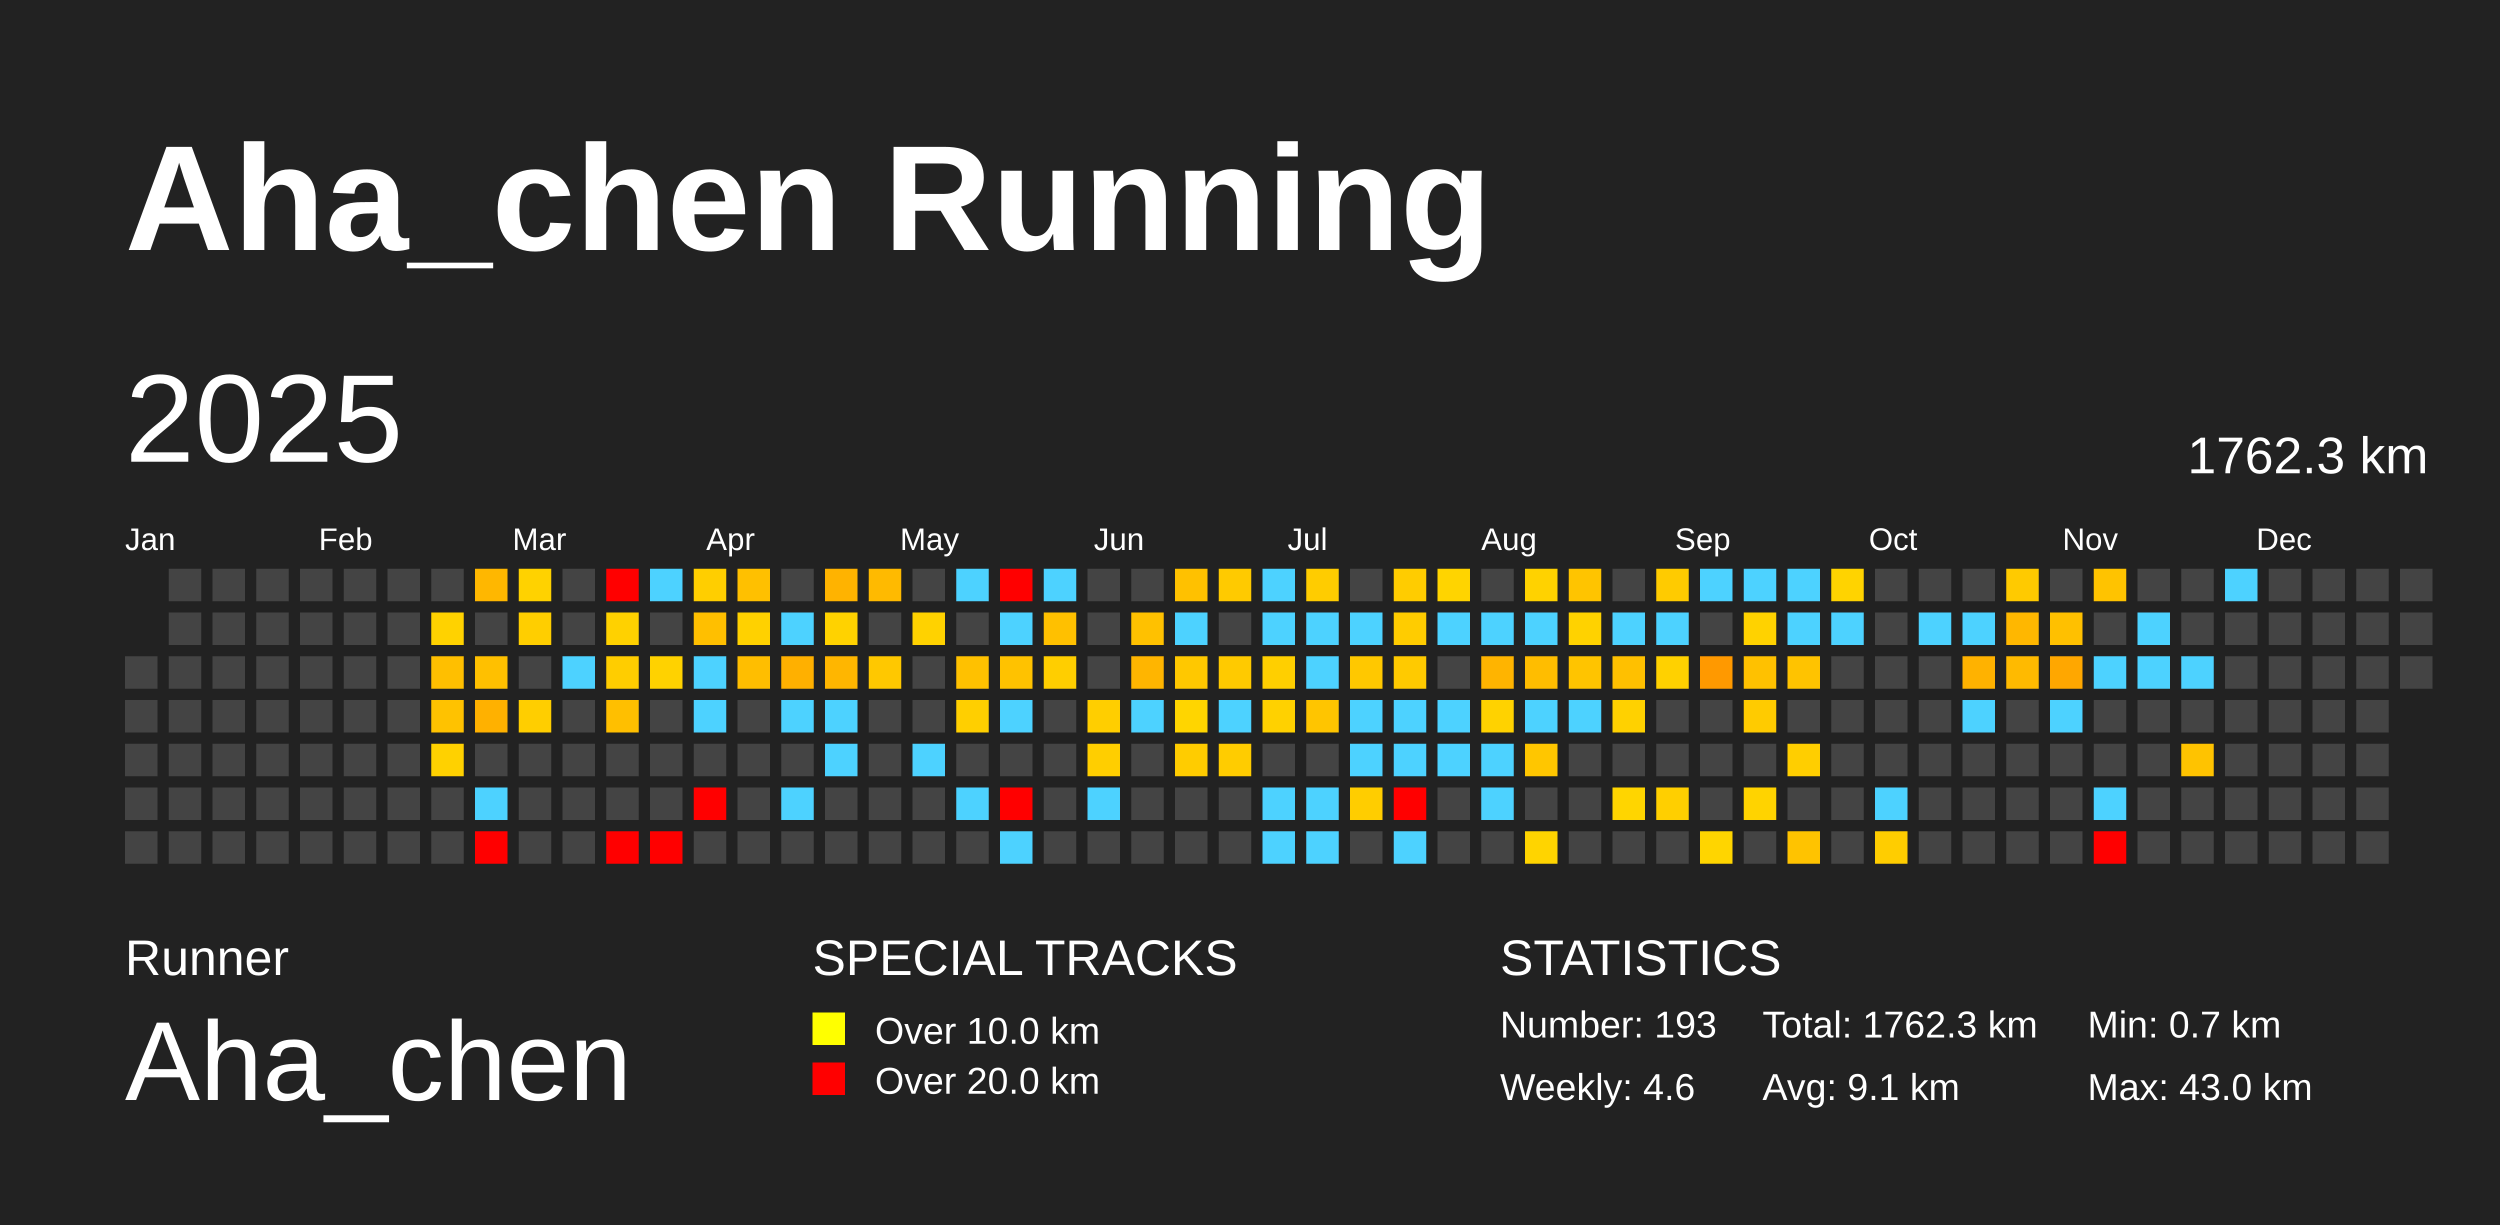
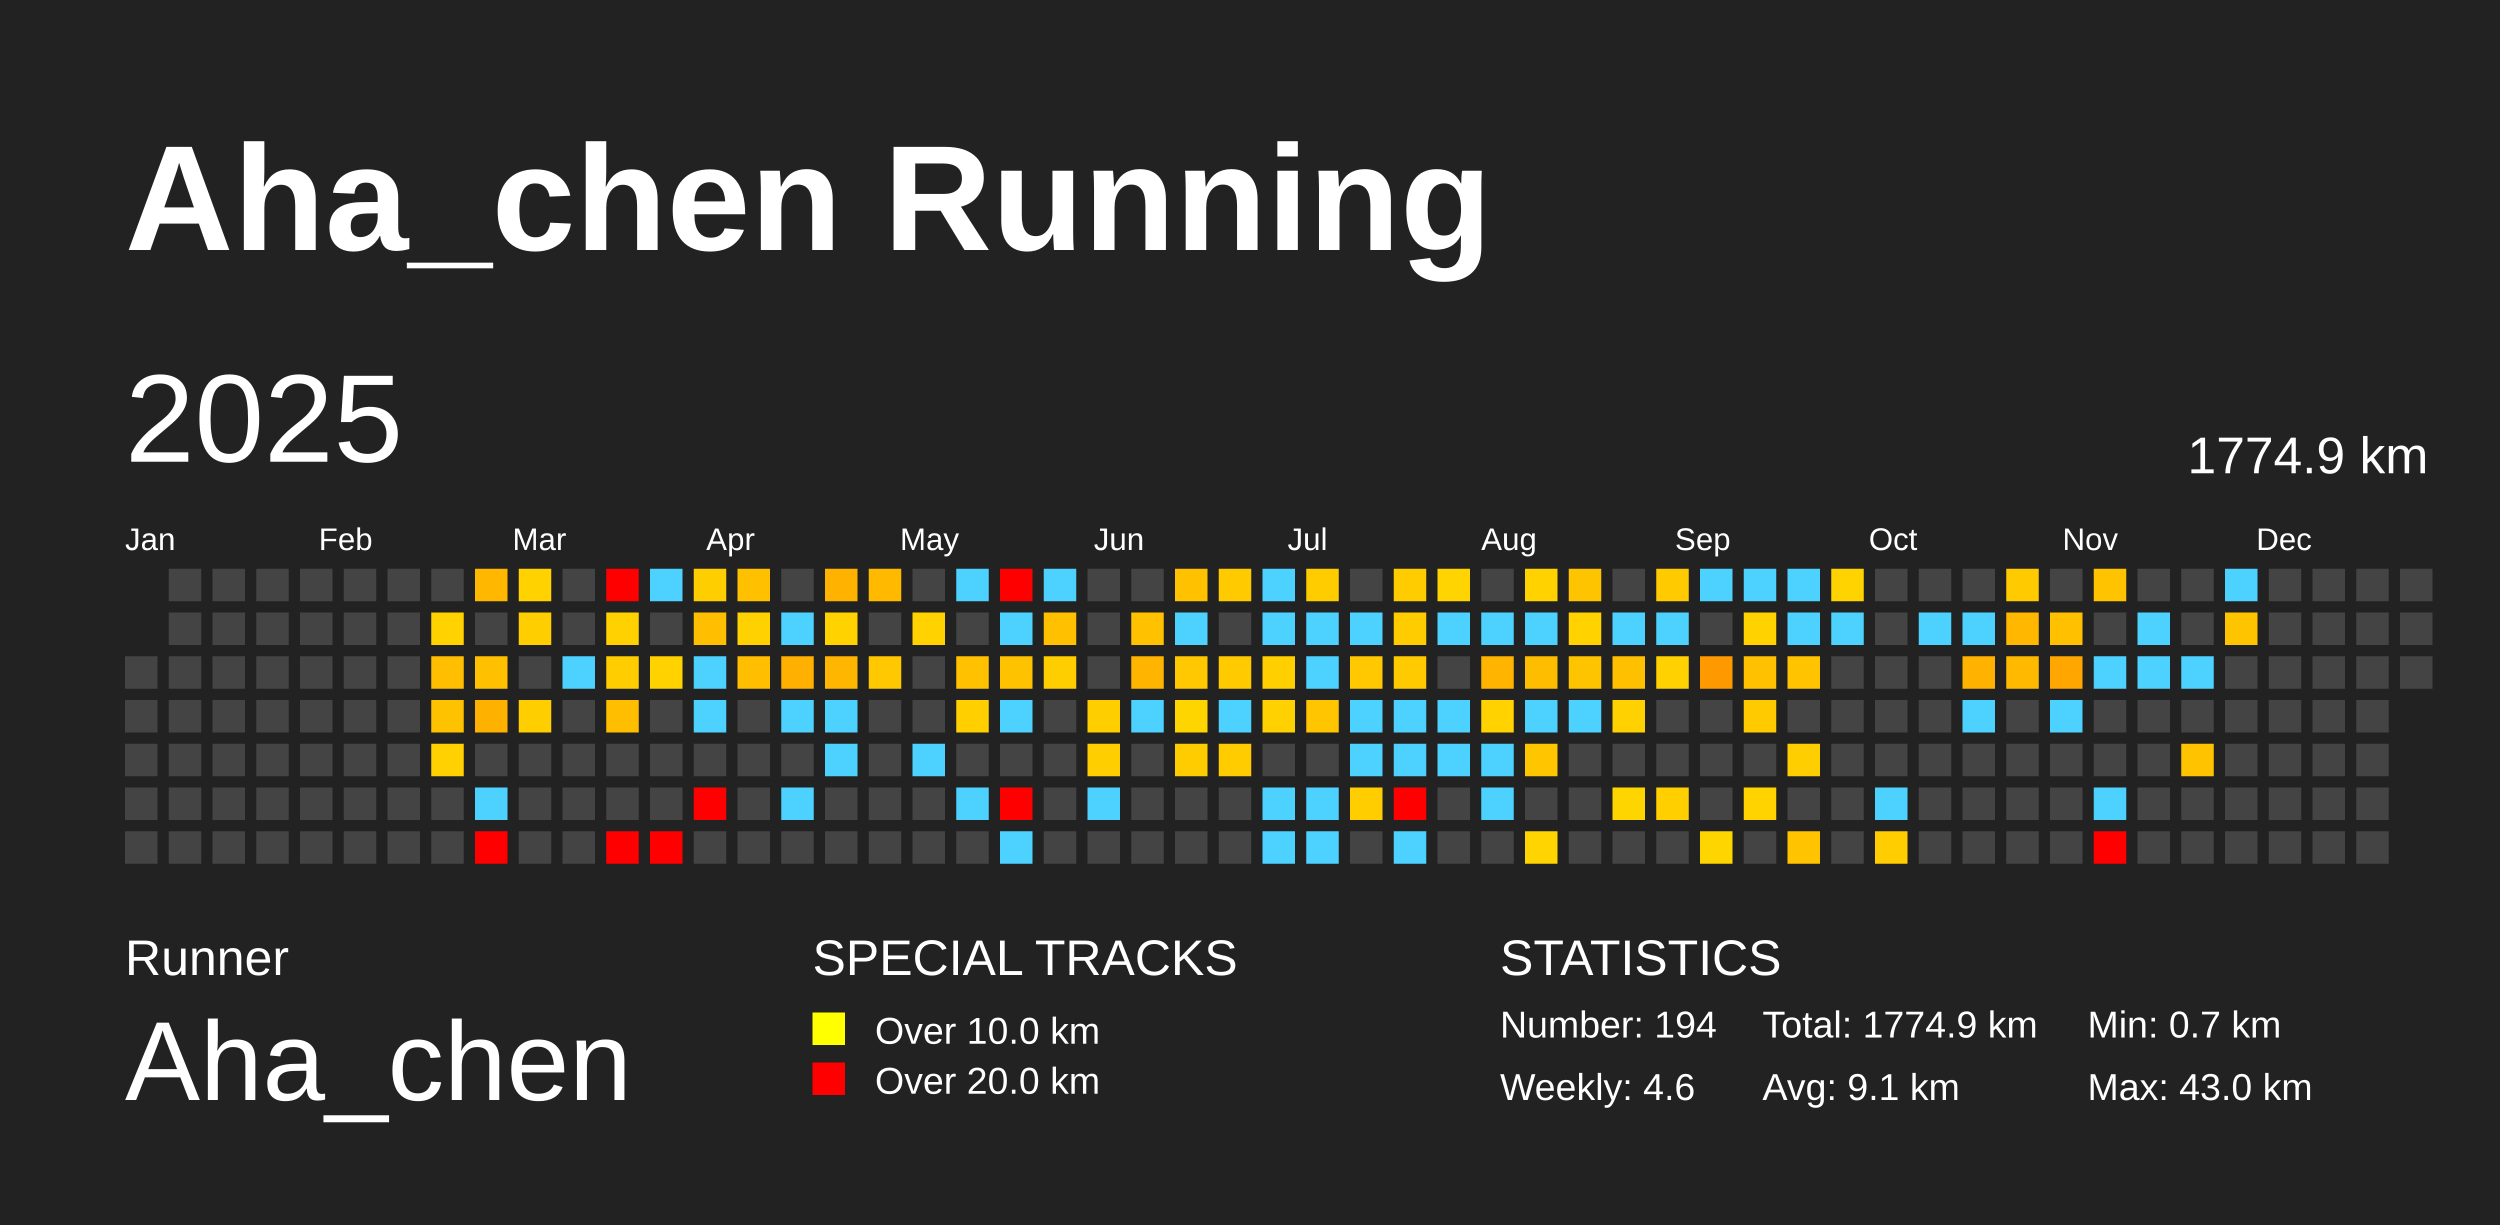
<svg xmlns="http://www.w3.org/2000/svg" baseProfile="full" height="98mm" version="1.1" viewBox="0,0,200,98" width="200mm">
  <defs />
  <rect fill="#222222" height="98" width="200" x="0" y="0" />
  <text fill="#FFFFFF" style="font-size:12px; font-family:Arial; font-weight:bold;" x="10" y="20">Aha_chen Running</text>
  <text fill="#FFFFFF" style="font-size:4px; font-family:Arial" x="10" y="78">Runner</text>
  <text fill="#FFFFFF" style="font-size:9px; font-family:Arial" x="10" y="88">Aha_chen</text>
  <text fill="#FFFFFF" style="font-size:4px; font-family:Arial" x="65" y="78">SPECIAL TRACKS</text>
  <rect fill="yellow" height="2.6" width="2.6" x="65" y="81" />
  <text fill="#FFFFFF" style="font-size:3px; font-family:Arial" x="70" y="83.5">Over 10.0 km</text>
  <rect fill="red" height="2.6" width="2.6" x="65" y="85" />
  <text fill="#FFFFFF" style="font-size:3px; font-family:Arial" x="70" y="87.5">Over 20.0 km</text>
  <text fill="#FFFFFF" style="font-size:4px; font-family:Arial" x="120" y="78">STATISTICS</text>
-   <text fill="#FFFFFF" style="font-size:3px; font-family:Arial" x="120" y="83">Number: 193</text>
+   <text fill="#FFFFFF" style="font-size:3px; font-family:Arial" x="120" y="83">Number: 194</text>
  <text fill="#FFFFFF" style="font-size:3px; font-family:Arial" x="120" y="88">Weekly: 4.6</text>
-   <text fill="#FFFFFF" style="font-size:3px; font-family:Arial" x="141" y="83">Total: 1762.3 km</text>
+   <text fill="#FFFFFF" style="font-size:3px; font-family:Arial" x="141" y="83">Total: 1774.9 km</text>
  <text fill="#FFFFFF" style="font-size:3px; font-family:Arial" x="141" y="88">Avg: 9.1 km</text>
  <text fill="#FFFFFF" style="font-size:3px; font-family:Arial" x="167" y="83">Min: 0.7 km</text>
  <text fill="#FFFFFF" style="font-size:3px; font-family:Arial" x="167" y="88">Max: 43.0 km</text>
  <text dominant-baseline="hanging" fill="#FFFFFF" style="font-size:10.0px; font-family:Arial;" x="10" y="30">2025</text>
-   <text dominant-baseline="hanging" fill="#FFFFFF" style="font-size:4.125px; font-family:Arial;" x="175" y="35">1762.3 km</text>
+   <text dominant-baseline="hanging" fill="#FFFFFF" style="font-size:4.125px; font-family:Arial;" x="175" y="35">1774.9 km</text>
  <text fill="#FFFFFF" style="font-size:2.5px; font-family:Arial" x="10.0" y="44">Jan</text>
  <text fill="#FFFFFF" style="font-size:2.5px; font-family:Arial" x="25.5" y="44">Feb</text>
  <text fill="#FFFFFF" style="font-size:2.5px; font-family:Arial" x="41.0" y="44">Mar</text>
  <text fill="#FFFFFF" style="font-size:2.5px; font-family:Arial" x="56.5" y="44">Apr</text>
  <text fill="#FFFFFF" style="font-size:2.5px; font-family:Arial" x="72.0" y="44">May</text>
  <text fill="#FFFFFF" style="font-size:2.5px; font-family:Arial" x="87.5" y="44">Jun</text>
  <text fill="#FFFFFF" style="font-size:2.5px; font-family:Arial" x="103.0" y="44">Jul</text>
  <text fill="#FFFFFF" style="font-size:2.5px; font-family:Arial" x="118.5" y="44">Aug</text>
  <text fill="#FFFFFF" style="font-size:2.5px; font-family:Arial" x="134.0" y="44">Sep</text>
  <text fill="#FFFFFF" style="font-size:2.5px; font-family:Arial" x="149.5" y="44">Oct</text>
  <text fill="#FFFFFF" style="font-size:2.5px; font-family:Arial" x="165.0" y="44">Nov</text>
  <text fill="#FFFFFF" style="font-size:2.5px; font-family:Arial" x="180.5" y="44">Dec</text>
  <rect fill="#444444" height="2.6" width="2.6" x="10.0" y="52.5" />
  <rect fill="#444444" height="2.6" width="2.6" x="10.0" y="56.0" />
  <rect fill="#444444" height="2.6" width="2.6" x="10.0" y="59.5" />
  <rect fill="#444444" height="2.6" width="2.6" x="10.0" y="63.0" />
  <rect fill="#444444" height="2.6" width="2.6" x="10.0" y="66.5" />
  <rect fill="#444444" height="2.6" width="2.6" x="13.5" y="45.5" />
  <rect fill="#444444" height="2.6" width="2.6" x="13.5" y="49.0" />
  <rect fill="#444444" height="2.6" width="2.6" x="13.5" y="52.5" />
  <rect fill="#444444" height="2.6" width="2.6" x="13.5" y="56.0" />
  <rect fill="#444444" height="2.6" width="2.6" x="13.5" y="59.5" />
  <rect fill="#444444" height="2.6" width="2.6" x="13.5" y="63.0" />
  <rect fill="#444444" height="2.6" width="2.6" x="13.5" y="66.5" />
  <rect fill="#444444" height="2.6" width="2.6" x="17.0" y="45.5" />
  <rect fill="#444444" height="2.6" width="2.6" x="17.0" y="49.0" />
  <rect fill="#444444" height="2.6" width="2.6" x="17.0" y="52.5" />
  <rect fill="#444444" height="2.6" width="2.6" x="17.0" y="56.0" />
  <rect fill="#444444" height="2.6" width="2.6" x="17.0" y="59.5" />
  <rect fill="#444444" height="2.6" width="2.6" x="17.0" y="63.0" />
  <rect fill="#444444" height="2.6" width="2.6" x="17.0" y="66.5" />
  <rect fill="#444444" height="2.6" width="2.6" x="20.5" y="45.5" />
  <rect fill="#444444" height="2.6" width="2.6" x="20.5" y="49.0" />
  <rect fill="#444444" height="2.6" width="2.6" x="20.5" y="52.5" />
  <rect fill="#444444" height="2.6" width="2.6" x="20.5" y="56.0" />
  <rect fill="#444444" height="2.6" width="2.6" x="20.5" y="59.5" />
  <rect fill="#444444" height="2.6" width="2.6" x="20.5" y="63.0" />
  <rect fill="#444444" height="2.6" width="2.6" x="20.5" y="66.5" />
  <rect fill="#444444" height="2.6" width="2.6" x="24.0" y="45.5" />
  <rect fill="#444444" height="2.6" width="2.6" x="24.0" y="49.0" />
  <rect fill="#444444" height="2.6" width="2.6" x="24.0" y="52.5" />
  <rect fill="#444444" height="2.6" width="2.6" x="24.0" y="56.0" />
  <rect fill="#444444" height="2.6" width="2.6" x="24.0" y="59.5" />
  <rect fill="#444444" height="2.6" width="2.6" x="24.0" y="63.0" />
  <rect fill="#444444" height="2.6" width="2.6" x="24.0" y="66.5" />
  <rect fill="#444444" height="2.6" width="2.6" x="27.5" y="45.5" />
  <rect fill="#444444" height="2.6" width="2.6" x="27.5" y="49.0" />
  <rect fill="#444444" height="2.6" width="2.6" x="27.5" y="52.5" />
  <rect fill="#444444" height="2.6" width="2.6" x="27.5" y="56.0" />
  <rect fill="#444444" height="2.6" width="2.6" x="27.5" y="59.5" />
  <rect fill="#444444" height="2.6" width="2.6" x="27.5" y="63.0" />
  <rect fill="#444444" height="2.6" width="2.6" x="27.5" y="66.5" />
  <rect fill="#444444" height="2.6" width="2.6" x="31.0" y="45.5" />
  <rect fill="#444444" height="2.6" width="2.6" x="31.0" y="49.0" />
  <rect fill="#444444" height="2.6" width="2.6" x="31.0" y="52.5" />
  <rect fill="#444444" height="2.6" width="2.6" x="31.0" y="56.0" />
  <rect fill="#444444" height="2.6" width="2.6" x="31.0" y="59.5" />
  <rect fill="#444444" height="2.6" width="2.6" x="31.0" y="63.0" />
  <rect fill="#444444" height="2.6" width="2.6" x="31.0" y="66.5" />
  <rect fill="#444444" height="2.6" width="2.6" x="34.5" y="45.5" />
  <rect fill="#ffd200" height="2.6" width="2.6" x="34.5" y="49.0" />
  <rect fill="#ffbf00" height="2.6" width="2.6" x="34.5" y="52.5" />
  <rect fill="#ffc200" height="2.6" width="2.6" x="34.5" y="56.0" />
  <rect fill="#ffd100" height="2.6" width="2.6" x="34.5" y="59.5" />
  <rect fill="#444444" height="2.6" width="2.6" x="34.5" y="63.0" />
  <rect fill="#444444" height="2.6" width="2.6" x="34.5" y="66.5" />
  <rect fill="#ffb700" height="2.6" width="2.6" x="38.0" y="45.5" />
  <rect fill="#444444" height="2.6" width="2.6" x="38.0" y="49.0" />
  <rect fill="#ffc000" height="2.6" width="2.6" x="38.0" y="52.5" />
  <rect fill="#ffb100" height="2.6" width="2.6" x="38.0" y="56.0" />
  <rect fill="#444444" height="2.6" width="2.6" x="38.0" y="59.5" />
  <rect fill="#4dd2ff" height="2.6" width="2.6" x="38.0" y="63.0" />
  <rect fill="red" height="2.6" width="2.6" x="38.0" y="66.5" />
  <rect fill="#ffd200" height="2.6" width="2.6" x="41.5" y="45.5" />
  <rect fill="#ffce00" height="2.6" width="2.6" x="41.5" y="49.0" />
  <rect fill="#444444" height="2.6" width="2.6" x="41.5" y="52.5" />
  <rect fill="#ffce00" height="2.6" width="2.6" x="41.5" y="56.0" />
  <rect fill="#444444" height="2.6" width="2.6" x="41.5" y="59.5" />
  <rect fill="#444444" height="2.6" width="2.6" x="41.5" y="63.0" />
  <rect fill="#444444" height="2.6" width="2.6" x="41.5" y="66.5" />
  <rect fill="#444444" height="2.6" width="2.6" x="45.0" y="45.5" />
  <rect fill="#444444" height="2.6" width="2.6" x="45.0" y="49.0" />
  <rect fill="#4dd2ff" height="2.6" width="2.6" x="45.0" y="52.5" />
  <rect fill="#444444" height="2.6" width="2.6" x="45.0" y="56.0" />
  <rect fill="#444444" height="2.6" width="2.6" x="45.0" y="59.5" />
  <rect fill="#444444" height="2.6" width="2.6" x="45.0" y="63.0" />
  <rect fill="#444444" height="2.6" width="2.6" x="45.0" y="66.5" />
  <rect fill="red" height="2.6" width="2.6" x="48.5" y="45.5" />
  <rect fill="#ffd100" height="2.6" width="2.6" x="48.5" y="49.0" />
  <rect fill="#ffcd00" height="2.6" width="2.6" x="48.5" y="52.5" />
  <rect fill="#ffbf00" height="2.6" width="2.6" x="48.5" y="56.0" />
  <rect fill="#444444" height="2.6" width="2.6" x="48.5" y="59.5" />
  <rect fill="#444444" height="2.6" width="2.6" x="48.5" y="63.0" />
  <rect fill="red" height="2.6" width="2.6" x="48.5" y="66.5" />
  <rect fill="#4dd2ff" height="2.6" width="2.6" x="52.0" y="45.5" />
  <rect fill="#444444" height="2.6" width="2.6" x="52.0" y="49.0" />
  <rect fill="#ffd200" height="2.6" width="2.6" x="52.0" y="52.5" />
  <rect fill="#444444" height="2.6" width="2.6" x="52.0" y="56.0" />
  <rect fill="#444444" height="2.6" width="2.6" x="52.0" y="59.5" />
  <rect fill="#444444" height="2.6" width="2.6" x="52.0" y="63.0" />
  <rect fill="red" height="2.6" width="2.6" x="52.0" y="66.5" />
  <rect fill="#ffce00" height="2.6" width="2.6" x="55.5" y="45.5" />
  <rect fill="#ffbf00" height="2.6" width="2.6" x="55.5" y="49.0" />
  <rect fill="#4dd2ff" height="2.6" width="2.6" x="55.5" y="52.5" />
  <rect fill="#4dd2ff" height="2.6" width="2.6" x="55.5" y="56.0" />
  <rect fill="#444444" height="2.6" width="2.6" x="55.5" y="59.5" />
  <rect fill="red" height="2.6" width="2.6" x="55.5" y="63.0" />
  <rect fill="#444444" height="2.6" width="2.6" x="55.5" y="66.5" />
  <rect fill="#ffc000" height="2.6" width="2.6" x="59.0" y="45.5" />
  <rect fill="#ffd100" height="2.6" width="2.6" x="59.0" y="49.0" />
  <rect fill="#ffbe00" height="2.6" width="2.6" x="59.0" y="52.5" />
  <rect fill="#444444" height="2.6" width="2.6" x="59.0" y="56.0" />
  <rect fill="#444444" height="2.6" width="2.6" x="59.0" y="59.5" />
  <rect fill="#444444" height="2.6" width="2.6" x="59.0" y="63.0" />
  <rect fill="#444444" height="2.6" width="2.6" x="59.0" y="66.5" />
  <rect fill="#444444" height="2.6" width="2.6" x="62.5" y="45.5" />
  <rect fill="#4dd2ff" height="2.6" width="2.6" x="62.5" y="49.0" />
  <rect fill="#ffb000" height="2.6" width="2.6" x="62.5" y="52.5" />
  <rect fill="#4dd2ff" height="2.6" width="2.6" x="62.5" y="56.0" />
  <rect fill="#444444" height="2.6" width="2.6" x="62.5" y="59.5" />
  <rect fill="#4dd2ff" height="2.6" width="2.6" x="62.5" y="63.0" />
  <rect fill="#444444" height="2.6" width="2.6" x="62.5" y="66.5" />
  <rect fill="#ffb300" height="2.6" width="2.6" x="66.0" y="45.5" />
  <rect fill="#ffd200" height="2.6" width="2.6" x="66.0" y="49.0" />
  <rect fill="#ffb600" height="2.6" width="2.6" x="66.0" y="52.5" />
  <rect fill="#4dd2ff" height="2.6" width="2.6" x="66.0" y="56.0" />
  <rect fill="#4dd2ff" height="2.6" width="2.6" x="66.0" y="59.5" />
  <rect fill="#444444" height="2.6" width="2.6" x="66.0" y="63.0" />
  <rect fill="#444444" height="2.6" width="2.6" x="66.0" y="66.5" />
  <rect fill="#ffba00" height="2.6" width="2.6" x="69.5" y="45.5" />
  <rect fill="#444444" height="2.6" width="2.6" x="69.5" y="49.0" />
  <rect fill="#ffc800" height="2.6" width="2.6" x="69.5" y="52.5" />
  <rect fill="#444444" height="2.6" width="2.6" x="69.5" y="56.0" />
  <rect fill="#444444" height="2.6" width="2.6" x="69.5" y="59.5" />
  <rect fill="#444444" height="2.6" width="2.6" x="69.5" y="63.0" />
  <rect fill="#444444" height="2.6" width="2.6" x="69.5" y="66.5" />
  <rect fill="#444444" height="2.6" width="2.6" x="73.0" y="45.5" />
  <rect fill="#ffd200" height="2.6" width="2.6" x="73.0" y="49.0" />
  <rect fill="#444444" height="2.6" width="2.6" x="73.0" y="52.5" />
  <rect fill="#444444" height="2.6" width="2.6" x="73.0" y="56.0" />
  <rect fill="#4dd2ff" height="2.6" width="2.6" x="73.0" y="59.5" />
  <rect fill="#444444" height="2.6" width="2.6" x="73.0" y="63.0" />
  <rect fill="#444444" height="2.6" width="2.6" x="73.0" y="66.5" />
  <rect fill="#4dd2ff" height="2.6" width="2.6" x="76.5" y="45.5" />
  <rect fill="#444444" height="2.6" width="2.6" x="76.5" y="49.0" />
  <rect fill="#ffc100" height="2.6" width="2.6" x="76.5" y="52.5" />
  <rect fill="#ffcf00" height="2.6" width="2.6" x="76.5" y="56.0" />
  <rect fill="#444444" height="2.6" width="2.6" x="76.5" y="59.5" />
  <rect fill="#4dd2ff" height="2.6" width="2.6" x="76.5" y="63.0" />
  <rect fill="#444444" height="2.6" width="2.6" x="76.5" y="66.5" />
  <rect fill="red" height="2.6" width="2.6" x="80.0" y="45.5" />
  <rect fill="#4dd2ff" height="2.6" width="2.6" x="80.0" y="49.0" />
  <rect fill="#ffc200" height="2.6" width="2.6" x="80.0" y="52.5" />
  <rect fill="#4dd2ff" height="2.6" width="2.6" x="80.0" y="56.0" />
  <rect fill="#444444" height="2.6" width="2.6" x="80.0" y="59.5" />
  <rect fill="red" height="2.6" width="2.6" x="80.0" y="63.0" />
  <rect fill="#4dd2ff" height="2.6" width="2.6" x="80.0" y="66.5" />
  <rect fill="#4dd2ff" height="2.6" width="2.6" x="83.5" y="45.5" />
  <rect fill="#ffc000" height="2.6" width="2.6" x="83.5" y="49.0" />
  <rect fill="#ffce00" height="2.6" width="2.6" x="83.5" y="52.5" />
  <rect fill="#444444" height="2.6" width="2.6" x="83.5" y="56.0" />
  <rect fill="#444444" height="2.6" width="2.6" x="83.5" y="59.5" />
  <rect fill="#444444" height="2.6" width="2.6" x="83.5" y="63.0" />
  <rect fill="#444444" height="2.6" width="2.6" x="83.5" y="66.5" />
  <rect fill="#444444" height="2.6" width="2.6" x="87.0" y="45.5" />
  <rect fill="#444444" height="2.6" width="2.6" x="87.0" y="49.0" />
  <rect fill="#444444" height="2.6" width="2.6" x="87.0" y="52.5" />
  <rect fill="#ffce00" height="2.6" width="2.6" x="87.0" y="56.0" />
  <rect fill="#ffce00" height="2.6" width="2.6" x="87.0" y="59.5" />
  <rect fill="#4dd2ff" height="2.6" width="2.6" x="87.0" y="63.0" />
  <rect fill="#444444" height="2.6" width="2.6" x="87.0" y="66.5" />
  <rect fill="#444444" height="2.6" width="2.6" x="90.5" y="45.5" />
  <rect fill="#ffc100" height="2.6" width="2.6" x="90.5" y="49.0" />
  <rect fill="#ffb500" height="2.6" width="2.6" x="90.5" y="52.5" />
  <rect fill="#4dd2ff" height="2.6" width="2.6" x="90.5" y="56.0" />
  <rect fill="#444444" height="2.6" width="2.6" x="90.5" y="59.5" />
  <rect fill="#444444" height="2.6" width="2.6" x="90.5" y="63.0" />
  <rect fill="#444444" height="2.6" width="2.6" x="90.5" y="66.5" />
  <rect fill="#ffc100" height="2.6" width="2.6" x="94.0" y="45.5" />
  <rect fill="#4dd2ff" height="2.6" width="2.6" x="94.0" y="49.0" />
  <rect fill="#ffc800" height="2.6" width="2.6" x="94.0" y="52.5" />
  <rect fill="#ffd500" height="2.6" width="2.6" x="94.0" y="56.0" />
  <rect fill="#ffcc00" height="2.6" width="2.6" x="94.0" y="59.5" />
  <rect fill="#444444" height="2.6" width="2.6" x="94.0" y="63.0" />
  <rect fill="#444444" height="2.6" width="2.6" x="94.0" y="66.5" />
  <rect fill="#ffca00" height="2.6" width="2.6" x="97.5" y="45.5" />
  <rect fill="#444444" height="2.6" width="2.6" x="97.5" y="49.0" />
  <rect fill="#ffca00" height="2.6" width="2.6" x="97.5" y="52.5" />
  <rect fill="#4dd2ff" height="2.6" width="2.6" x="97.5" y="56.0" />
  <rect fill="#ffcc00" height="2.6" width="2.6" x="97.5" y="59.5" />
  <rect fill="#444444" height="2.6" width="2.6" x="97.5" y="63.0" />
  <rect fill="#444444" height="2.6" width="2.6" x="97.5" y="66.5" />
  <rect fill="#4dd2ff" height="2.6" width="2.6" x="101.0" y="45.5" />
  <rect fill="#4dd2ff" height="2.6" width="2.6" x="101.0" y="49.0" />
  <rect fill="#ffcf00" height="2.6" width="2.6" x="101.0" y="52.5" />
  <rect fill="#ffd100" height="2.6" width="2.6" x="101.0" y="56.0" />
  <rect fill="#444444" height="2.6" width="2.6" x="101.0" y="59.5" />
  <rect fill="#4dd2ff" height="2.6" width="2.6" x="101.0" y="63.0" />
  <rect fill="#4dd2ff" height="2.6" width="2.6" x="101.0" y="66.5" />
  <rect fill="#ffcc00" height="2.6" width="2.6" x="104.5" y="45.5" />
  <rect fill="#4dd2ff" height="2.6" width="2.6" x="104.5" y="49.0" />
  <rect fill="#4dd2ff" height="2.6" width="2.6" x="104.5" y="52.5" />
  <rect fill="#ffc500" height="2.6" width="2.6" x="104.5" y="56.0" />
  <rect fill="#444444" height="2.6" width="2.6" x="104.5" y="59.5" />
  <rect fill="#4dd2ff" height="2.6" width="2.6" x="104.5" y="63.0" />
  <rect fill="#4dd2ff" height="2.6" width="2.6" x="104.5" y="66.5" />
  <rect fill="#444444" height="2.6" width="2.6" x="108.0" y="45.5" />
  <rect fill="#4dd2ff" height="2.6" width="2.6" x="108.0" y="49.0" />
  <rect fill="#ffc800" height="2.6" width="2.6" x="108.0" y="52.5" />
  <rect fill="#4dd2ff" height="2.6" width="2.6" x="108.0" y="56.0" />
  <rect fill="#4dd2ff" height="2.6" width="2.6" x="108.0" y="59.5" />
  <rect fill="#ffcd00" height="2.6" width="2.6" x="108.0" y="63.0" />
  <rect fill="#444444" height="2.6" width="2.6" x="108.0" y="66.5" />
  <rect fill="#ffcc00" height="2.6" width="2.6" x="111.5" y="45.5" />
  <rect fill="#ffcc00" height="2.6" width="2.6" x="111.5" y="49.0" />
  <rect fill="#ffca00" height="2.6" width="2.6" x="111.5" y="52.5" />
  <rect fill="#4dd2ff" height="2.6" width="2.6" x="111.5" y="56.0" />
  <rect fill="#4dd2ff" height="2.6" width="2.6" x="111.5" y="59.5" />
  <rect fill="red" height="2.6" width="2.6" x="111.5" y="63.0" />
  <rect fill="#4dd2ff" height="2.6" width="2.6" x="111.5" y="66.5" />
  <rect fill="#ffd400" height="2.6" width="2.6" x="115.0" y="45.5" />
  <rect fill="#4dd2ff" height="2.6" width="2.6" x="115.0" y="49.0" />
  <rect fill="#444444" height="2.6" width="2.6" x="115.0" y="52.5" />
  <rect fill="#4dd2ff" height="2.6" width="2.6" x="115.0" y="56.0" />
  <rect fill="#4dd2ff" height="2.6" width="2.6" x="115.0" y="59.5" />
  <rect fill="#444444" height="2.6" width="2.6" x="115.0" y="63.0" />
  <rect fill="#444444" height="2.6" width="2.6" x="115.0" y="66.5" />
  <rect fill="#444444" height="2.6" width="2.6" x="118.5" y="45.5" />
  <rect fill="#4dd2ff" height="2.6" width="2.6" x="118.5" y="49.0" />
  <rect fill="#ffb400" height="2.6" width="2.6" x="118.5" y="52.5" />
  <rect fill="#ffd200" height="2.6" width="2.6" x="118.5" y="56.0" />
  <rect fill="#4dd2ff" height="2.6" width="2.6" x="118.5" y="59.5" />
  <rect fill="#4dd2ff" height="2.6" width="2.6" x="118.5" y="63.0" />
  <rect fill="#444444" height="2.6" width="2.6" x="118.5" y="66.5" />
  <rect fill="#ffd200" height="2.6" width="2.6" x="122.0" y="45.5" />
  <rect fill="#4dd2ff" height="2.6" width="2.6" x="122.0" y="49.0" />
  <rect fill="#ffbd00" height="2.6" width="2.6" x="122.0" y="52.5" />
  <rect fill="#4dd2ff" height="2.6" width="2.6" x="122.0" y="56.0" />
  <rect fill="#ffc600" height="2.6" width="2.6" x="122.0" y="59.5" />
  <rect fill="#444444" height="2.6" width="2.6" x="122.0" y="63.0" />
  <rect fill="#ffd400" height="2.6" width="2.6" x="122.0" y="66.5" />
  <rect fill="#ffc400" height="2.6" width="2.6" x="125.5" y="45.5" />
  <rect fill="#ffd200" height="2.6" width="2.6" x="125.5" y="49.0" />
  <rect fill="#ffc400" height="2.6" width="2.6" x="125.5" y="52.5" />
  <rect fill="#4dd2ff" height="2.6" width="2.6" x="125.5" y="56.0" />
  <rect fill="#444444" height="2.6" width="2.6" x="125.5" y="59.5" />
  <rect fill="#444444" height="2.6" width="2.6" x="125.5" y="63.0" />
  <rect fill="#444444" height="2.6" width="2.6" x="125.5" y="66.5" />
  <rect fill="#444444" height="2.6" width="2.6" x="129.0" y="45.5" />
  <rect fill="#4dd2ff" height="2.6" width="2.6" x="129.0" y="49.0" />
  <rect fill="#ffc000" height="2.6" width="2.6" x="129.0" y="52.5" />
  <rect fill="#ffd100" height="2.6" width="2.6" x="129.0" y="56.0" />
  <rect fill="#444444" height="2.6" width="2.6" x="129.0" y="59.5" />
  <rect fill="#ffd500" height="2.6" width="2.6" x="129.0" y="63.0" />
  <rect fill="#444444" height="2.6" width="2.6" x="129.0" y="66.5" />
  <rect fill="#ffcb00" height="2.6" width="2.6" x="132.5" y="45.5" />
  <rect fill="#4dd2ff" height="2.6" width="2.6" x="132.5" y="49.0" />
  <rect fill="#ffd100" height="2.6" width="2.6" x="132.5" y="52.5" />
  <rect fill="#444444" height="2.6" width="2.6" x="132.5" y="56.0" />
  <rect fill="#444444" height="2.6" width="2.6" x="132.5" y="59.5" />
  <rect fill="#ffcf00" height="2.6" width="2.6" x="132.5" y="63.0" />
  <rect fill="#444444" height="2.6" width="2.6" x="132.5" y="66.5" />
  <rect fill="#4dd2ff" height="2.6" width="2.6" x="136.0" y="45.5" />
  <rect fill="#444444" height="2.6" width="2.6" x="136.0" y="49.0" />
  <rect fill="#ff9900" height="2.6" width="2.6" x="136.0" y="52.5" />
  <rect fill="#444444" height="2.6" width="2.6" x="136.0" y="56.0" />
  <rect fill="#444444" height="2.6" width="2.6" x="136.0" y="59.5" />
  <rect fill="#444444" height="2.6" width="2.6" x="136.0" y="63.0" />
  <rect fill="#ffd500" height="2.6" width="2.6" x="136.0" y="66.5" />
  <rect fill="#4dd2ff" height="2.6" width="2.6" x="139.5" y="45.5" />
  <rect fill="#ffd200" height="2.6" width="2.6" x="139.5" y="49.0" />
  <rect fill="#ffc100" height="2.6" width="2.6" x="139.5" y="52.5" />
  <rect fill="#ffcb00" height="2.6" width="2.6" x="139.5" y="56.0" />
  <rect fill="#444444" height="2.6" width="2.6" x="139.5" y="59.5" />
  <rect fill="#ffd300" height="2.6" width="2.6" x="139.5" y="63.0" />
  <rect fill="#444444" height="2.6" width="2.6" x="139.5" y="66.5" />
  <rect fill="#4dd2ff" height="2.6" width="2.6" x="143.0" y="45.5" />
  <rect fill="#4dd2ff" height="2.6" width="2.6" x="143.0" y="49.0" />
  <rect fill="#ffc300" height="2.6" width="2.6" x="143.0" y="52.5" />
  <rect fill="#444444" height="2.6" width="2.6" x="143.0" y="56.0" />
  <rect fill="#ffce00" height="2.6" width="2.6" x="143.0" y="59.5" />
  <rect fill="#444444" height="2.6" width="2.6" x="143.0" y="63.0" />
  <rect fill="#ffc300" height="2.6" width="2.6" x="143.0" y="66.5" />
  <rect fill="#ffd300" height="2.6" width="2.6" x="146.5" y="45.5" />
  <rect fill="#4dd2ff" height="2.6" width="2.6" x="146.5" y="49.0" />
  <rect fill="#444444" height="2.6" width="2.6" x="146.5" y="52.5" />
  <rect fill="#444444" height="2.6" width="2.6" x="146.5" y="56.0" />
  <rect fill="#444444" height="2.6" width="2.6" x="146.5" y="59.5" />
  <rect fill="#444444" height="2.6" width="2.6" x="146.5" y="63.0" />
  <rect fill="#444444" height="2.6" width="2.6" x="146.5" y="66.5" />
  <rect fill="#444444" height="2.6" width="2.6" x="150.0" y="45.5" />
  <rect fill="#444444" height="2.6" width="2.6" x="150.0" y="49.0" />
  <rect fill="#444444" height="2.6" width="2.6" x="150.0" y="52.5" />
  <rect fill="#444444" height="2.6" width="2.6" x="150.0" y="56.0" />
  <rect fill="#444444" height="2.6" width="2.6" x="150.0" y="59.5" />
  <rect fill="#4dd2ff" height="2.6" width="2.6" x="150.0" y="63.0" />
  <rect fill="#ffcd00" height="2.6" width="2.6" x="150.0" y="66.5" />
  <rect fill="#444444" height="2.6" width="2.6" x="153.5" y="45.5" />
  <rect fill="#4dd2ff" height="2.6" width="2.6" x="153.5" y="49.0" />
  <rect fill="#444444" height="2.6" width="2.6" x="153.5" y="52.5" />
  <rect fill="#444444" height="2.6" width="2.6" x="153.5" y="56.0" />
  <rect fill="#444444" height="2.6" width="2.6" x="153.5" y="59.5" />
  <rect fill="#444444" height="2.6" width="2.6" x="153.5" y="63.0" />
  <rect fill="#444444" height="2.6" width="2.6" x="153.5" y="66.5" />
  <rect fill="#444444" height="2.6" width="2.6" x="157.0" y="45.5" />
  <rect fill="#4dd2ff" height="2.6" width="2.6" x="157.0" y="49.0" />
  <rect fill="#ffb200" height="2.6" width="2.6" x="157.0" y="52.5" />
  <rect fill="#4dd2ff" height="2.6" width="2.6" x="157.0" y="56.0" />
  <rect fill="#444444" height="2.6" width="2.6" x="157.0" y="59.5" />
  <rect fill="#444444" height="2.6" width="2.6" x="157.0" y="63.0" />
  <rect fill="#444444" height="2.6" width="2.6" x="157.0" y="66.5" />
  <rect fill="#ffca00" height="2.6" width="2.6" x="160.5" y="45.5" />
  <rect fill="#ffb700" height="2.6" width="2.6" x="160.5" y="49.0" />
  <rect fill="#ffba00" height="2.6" width="2.6" x="160.5" y="52.5" />
  <rect fill="#444444" height="2.6" width="2.6" x="160.5" y="56.0" />
  <rect fill="#444444" height="2.6" width="2.6" x="160.5" y="59.5" />
  <rect fill="#444444" height="2.6" width="2.6" x="160.5" y="63.0" />
  <rect fill="#444444" height="2.6" width="2.6" x="160.5" y="66.5" />
  <rect fill="#444444" height="2.6" width="2.6" x="164.0" y="45.5" />
  <rect fill="#ffc000" height="2.6" width="2.6" x="164.0" y="49.0" />
  <rect fill="#ffa700" height="2.6" width="2.6" x="164.0" y="52.5" />
  <rect fill="#4dd2ff" height="2.6" width="2.6" x="164.0" y="56.0" />
  <rect fill="#444444" height="2.6" width="2.6" x="164.0" y="59.5" />
  <rect fill="#444444" height="2.6" width="2.6" x="164.0" y="63.0" />
  <rect fill="#444444" height="2.6" width="2.6" x="164.0" y="66.5" />
  <rect fill="#ffc300" height="2.6" width="2.6" x="167.5" y="45.5" />
  <rect fill="#444444" height="2.6" width="2.6" x="167.5" y="49.0" />
  <rect fill="#4dd2ff" height="2.6" width="2.6" x="167.5" y="52.5" />
  <rect fill="#444444" height="2.6" width="2.6" x="167.5" y="56.0" />
  <rect fill="#444444" height="2.6" width="2.6" x="167.5" y="59.5" />
  <rect fill="#4dd2ff" height="2.6" width="2.6" x="167.5" y="63.0" />
  <rect fill="red" height="2.6" width="2.6" x="167.5" y="66.5" />
  <rect fill="#444444" height="2.6" width="2.6" x="171.0" y="45.5" />
  <rect fill="#4dd2ff" height="2.6" width="2.6" x="171.0" y="49.0" />
  <rect fill="#4dd2ff" height="2.6" width="2.6" x="171.0" y="52.5" />
  <rect fill="#444444" height="2.6" width="2.6" x="171.0" y="56.0" />
  <rect fill="#444444" height="2.6" width="2.6" x="171.0" y="59.5" />
  <rect fill="#444444" height="2.6" width="2.6" x="171.0" y="63.0" />
  <rect fill="#444444" height="2.6" width="2.6" x="171.0" y="66.5" />
  <rect fill="#444444" height="2.6" width="2.6" x="174.5" y="45.5" />
  <rect fill="#444444" height="2.6" width="2.6" x="174.5" y="49.0" />
  <rect fill="#4dd2ff" height="2.6" width="2.6" x="174.5" y="52.5" />
  <rect fill="#444444" height="2.6" width="2.6" x="174.5" y="56.0" />
  <rect fill="#ffc300" height="2.6" width="2.6" x="174.5" y="59.5" />
  <rect fill="#444444" height="2.6" width="2.6" x="174.5" y="63.0" />
  <rect fill="#444444" height="2.6" width="2.6" x="174.5" y="66.5" />
  <rect fill="#4dd2ff" height="2.6" width="2.6" x="178.0" y="45.5" />
-   <rect fill="#444444" height="2.6" width="2.6" x="178.0" y="49.0" />
+   <rect fill="#ffc400" height="2.6" width="2.6" x="178.0" y="49.0" />
  <rect fill="#444444" height="2.6" width="2.6" x="178.0" y="52.5" />
  <rect fill="#444444" height="2.6" width="2.6" x="178.0" y="56.0" />
  <rect fill="#444444" height="2.6" width="2.6" x="178.0" y="59.5" />
  <rect fill="#444444" height="2.6" width="2.6" x="178.0" y="63.0" />
  <rect fill="#444444" height="2.6" width="2.6" x="178.0" y="66.5" />
  <rect fill="#444444" height="2.6" width="2.6" x="181.5" y="45.5" />
  <rect fill="#444444" height="2.6" width="2.6" x="181.5" y="49.0" />
  <rect fill="#444444" height="2.6" width="2.6" x="181.5" y="52.5" />
  <rect fill="#444444" height="2.6" width="2.6" x="181.5" y="56.0" />
  <rect fill="#444444" height="2.6" width="2.6" x="181.5" y="59.5" />
  <rect fill="#444444" height="2.6" width="2.6" x="181.5" y="63.0" />
  <rect fill="#444444" height="2.6" width="2.6" x="181.5" y="66.5" />
  <rect fill="#444444" height="2.6" width="2.6" x="185.0" y="45.5" />
  <rect fill="#444444" height="2.6" width="2.6" x="185.0" y="49.0" />
  <rect fill="#444444" height="2.6" width="2.6" x="185.0" y="52.5" />
  <rect fill="#444444" height="2.6" width="2.6" x="185.0" y="56.0" />
  <rect fill="#444444" height="2.6" width="2.6" x="185.0" y="59.5" />
  <rect fill="#444444" height="2.6" width="2.6" x="185.0" y="63.0" />
  <rect fill="#444444" height="2.6" width="2.6" x="185.0" y="66.5" />
  <rect fill="#444444" height="2.6" width="2.6" x="188.5" y="45.5" />
  <rect fill="#444444" height="2.6" width="2.6" x="188.5" y="49.0" />
  <rect fill="#444444" height="2.6" width="2.6" x="188.5" y="52.5" />
  <rect fill="#444444" height="2.6" width="2.6" x="188.5" y="56.0" />
  <rect fill="#444444" height="2.6" width="2.6" x="188.5" y="59.5" />
  <rect fill="#444444" height="2.6" width="2.6" x="188.5" y="63.0" />
  <rect fill="#444444" height="2.6" width="2.6" x="188.5" y="66.5" />
  <rect fill="#444444" height="2.6" width="2.6" x="192.0" y="45.5" />
  <rect fill="#444444" height="2.6" width="2.6" x="192.0" y="49.0" />
  <rect fill="#444444" height="2.6" width="2.6" x="192.0" y="52.5" />
</svg>
